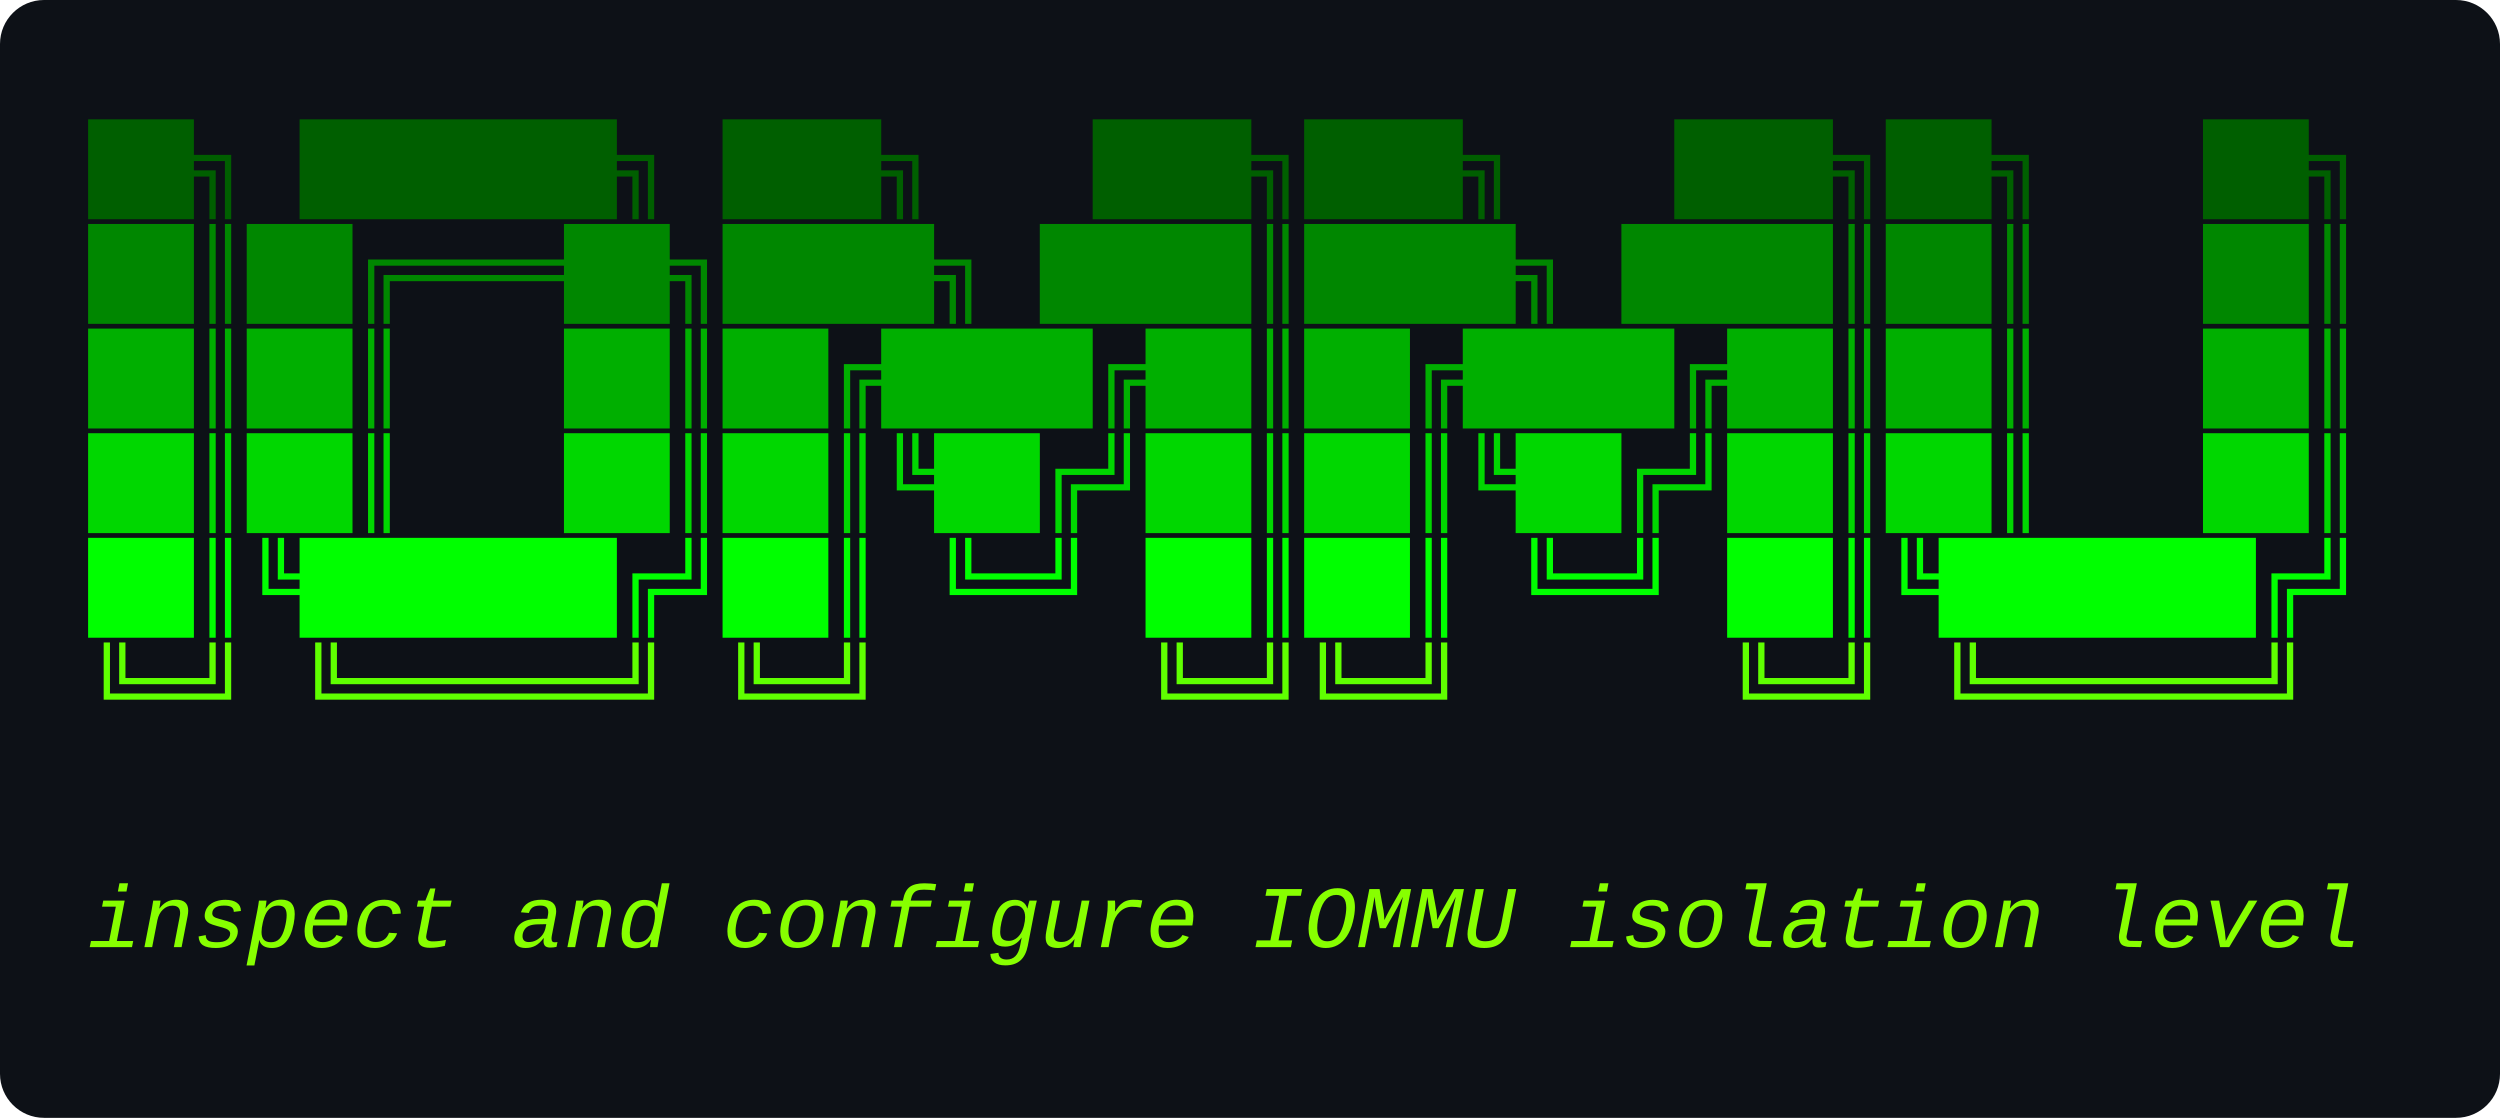
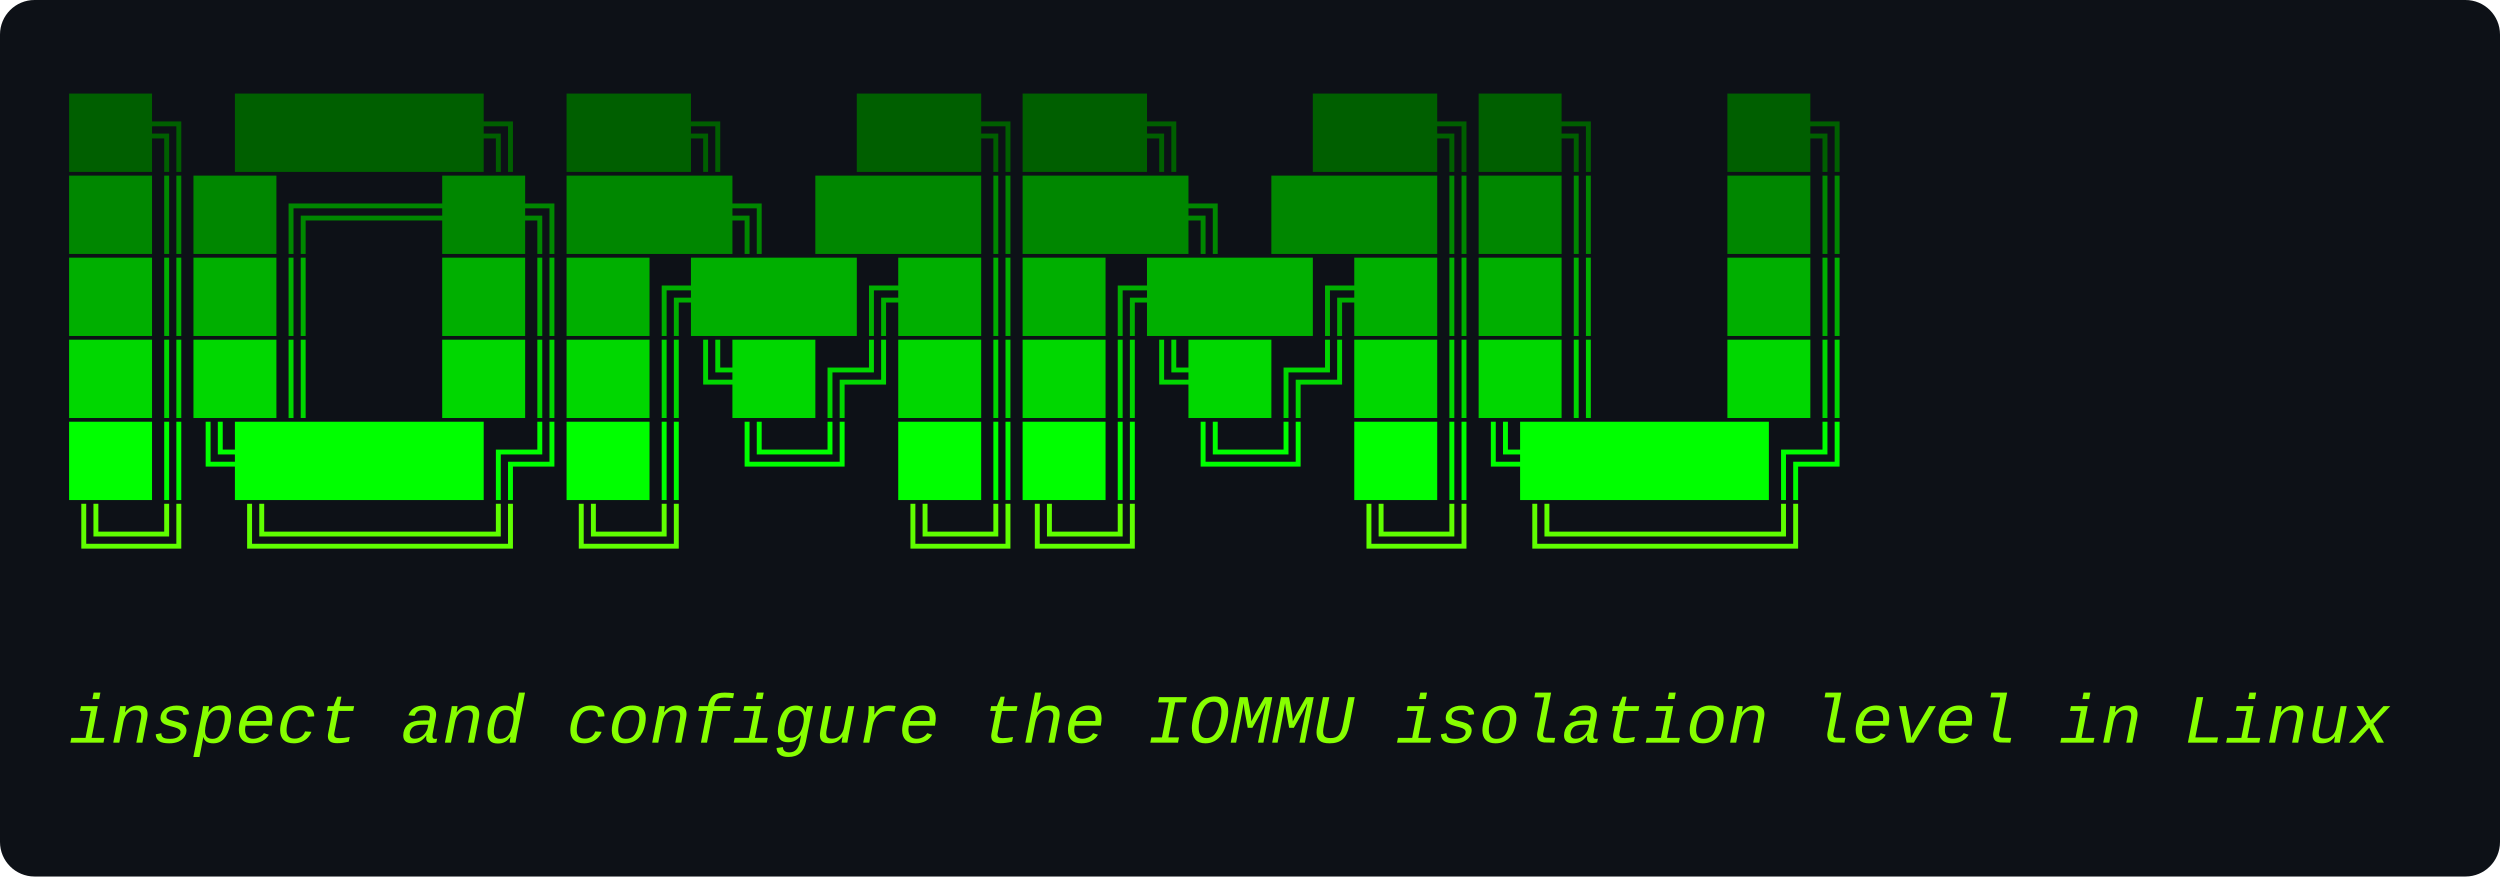
- <svg xmlns="http://www.w3.org/2000/svg" width="454" height="203" viewBox="0 0 454 203" font-family="Menlo, Monaco, Consolas, &quot;Courier New&quot;, monospace" font-size="16">
+ <svg xmlns="http://www.w3.org/2000/svg" width="579" height="203" viewBox="0 0 579 203" font-family="Menlo, Monaco, Consolas, &quot;Courier New&quot;, monospace" font-size="16">
  <rect width="100%" height="100%" fill="#0d1117" rx="8" />
  <text x="16" y="35" fill="#005f00" xml:space="preserve">██╗ ██████╗ ███╗   ███╗███╗   ███╗██╗   ██╗</text>
  <text x="16" y="54" fill="#008700" xml:space="preserve">██║██╔═══██╗████╗ ████║████╗ ████║██║   ██║</text>
  <text x="16" y="73" fill="#00af00" xml:space="preserve">██║██║   ██║██╔████╔██║██╔████╔██║██║   ██║</text>
  <text x="16" y="92" fill="#00d700" xml:space="preserve">██║██║   ██║██║╚██╔╝██║██║╚██╔╝██║██║   ██║</text>
  <text x="16" y="111" fill="#00ff00" xml:space="preserve">██║╚██████╔╝██║ ╚═╝ ██║██║ ╚═╝ ██║╚██████╔╝</text>
  <text x="16" y="130" fill="#5fff00" xml:space="preserve">╚═╝ ╚═════╝ ╚═╝     ╚═╝╚═╝     ╚═╝ ╚═════╝ </text>
  <text x="16" y="149" fill="#87ff00" xml:space="preserve">                                           </text>
-   <text x="16.0" y="172" fill="#87ff00" font-style="italic" xml:space="preserve">inspect and configure IOMMU isolation level</text>
+   <text x="16.0" y="172" fill="#87ff00" font-style="italic" xml:space="preserve">inspect and configure the IOMMU isolation level in Linux</text>
</svg>
